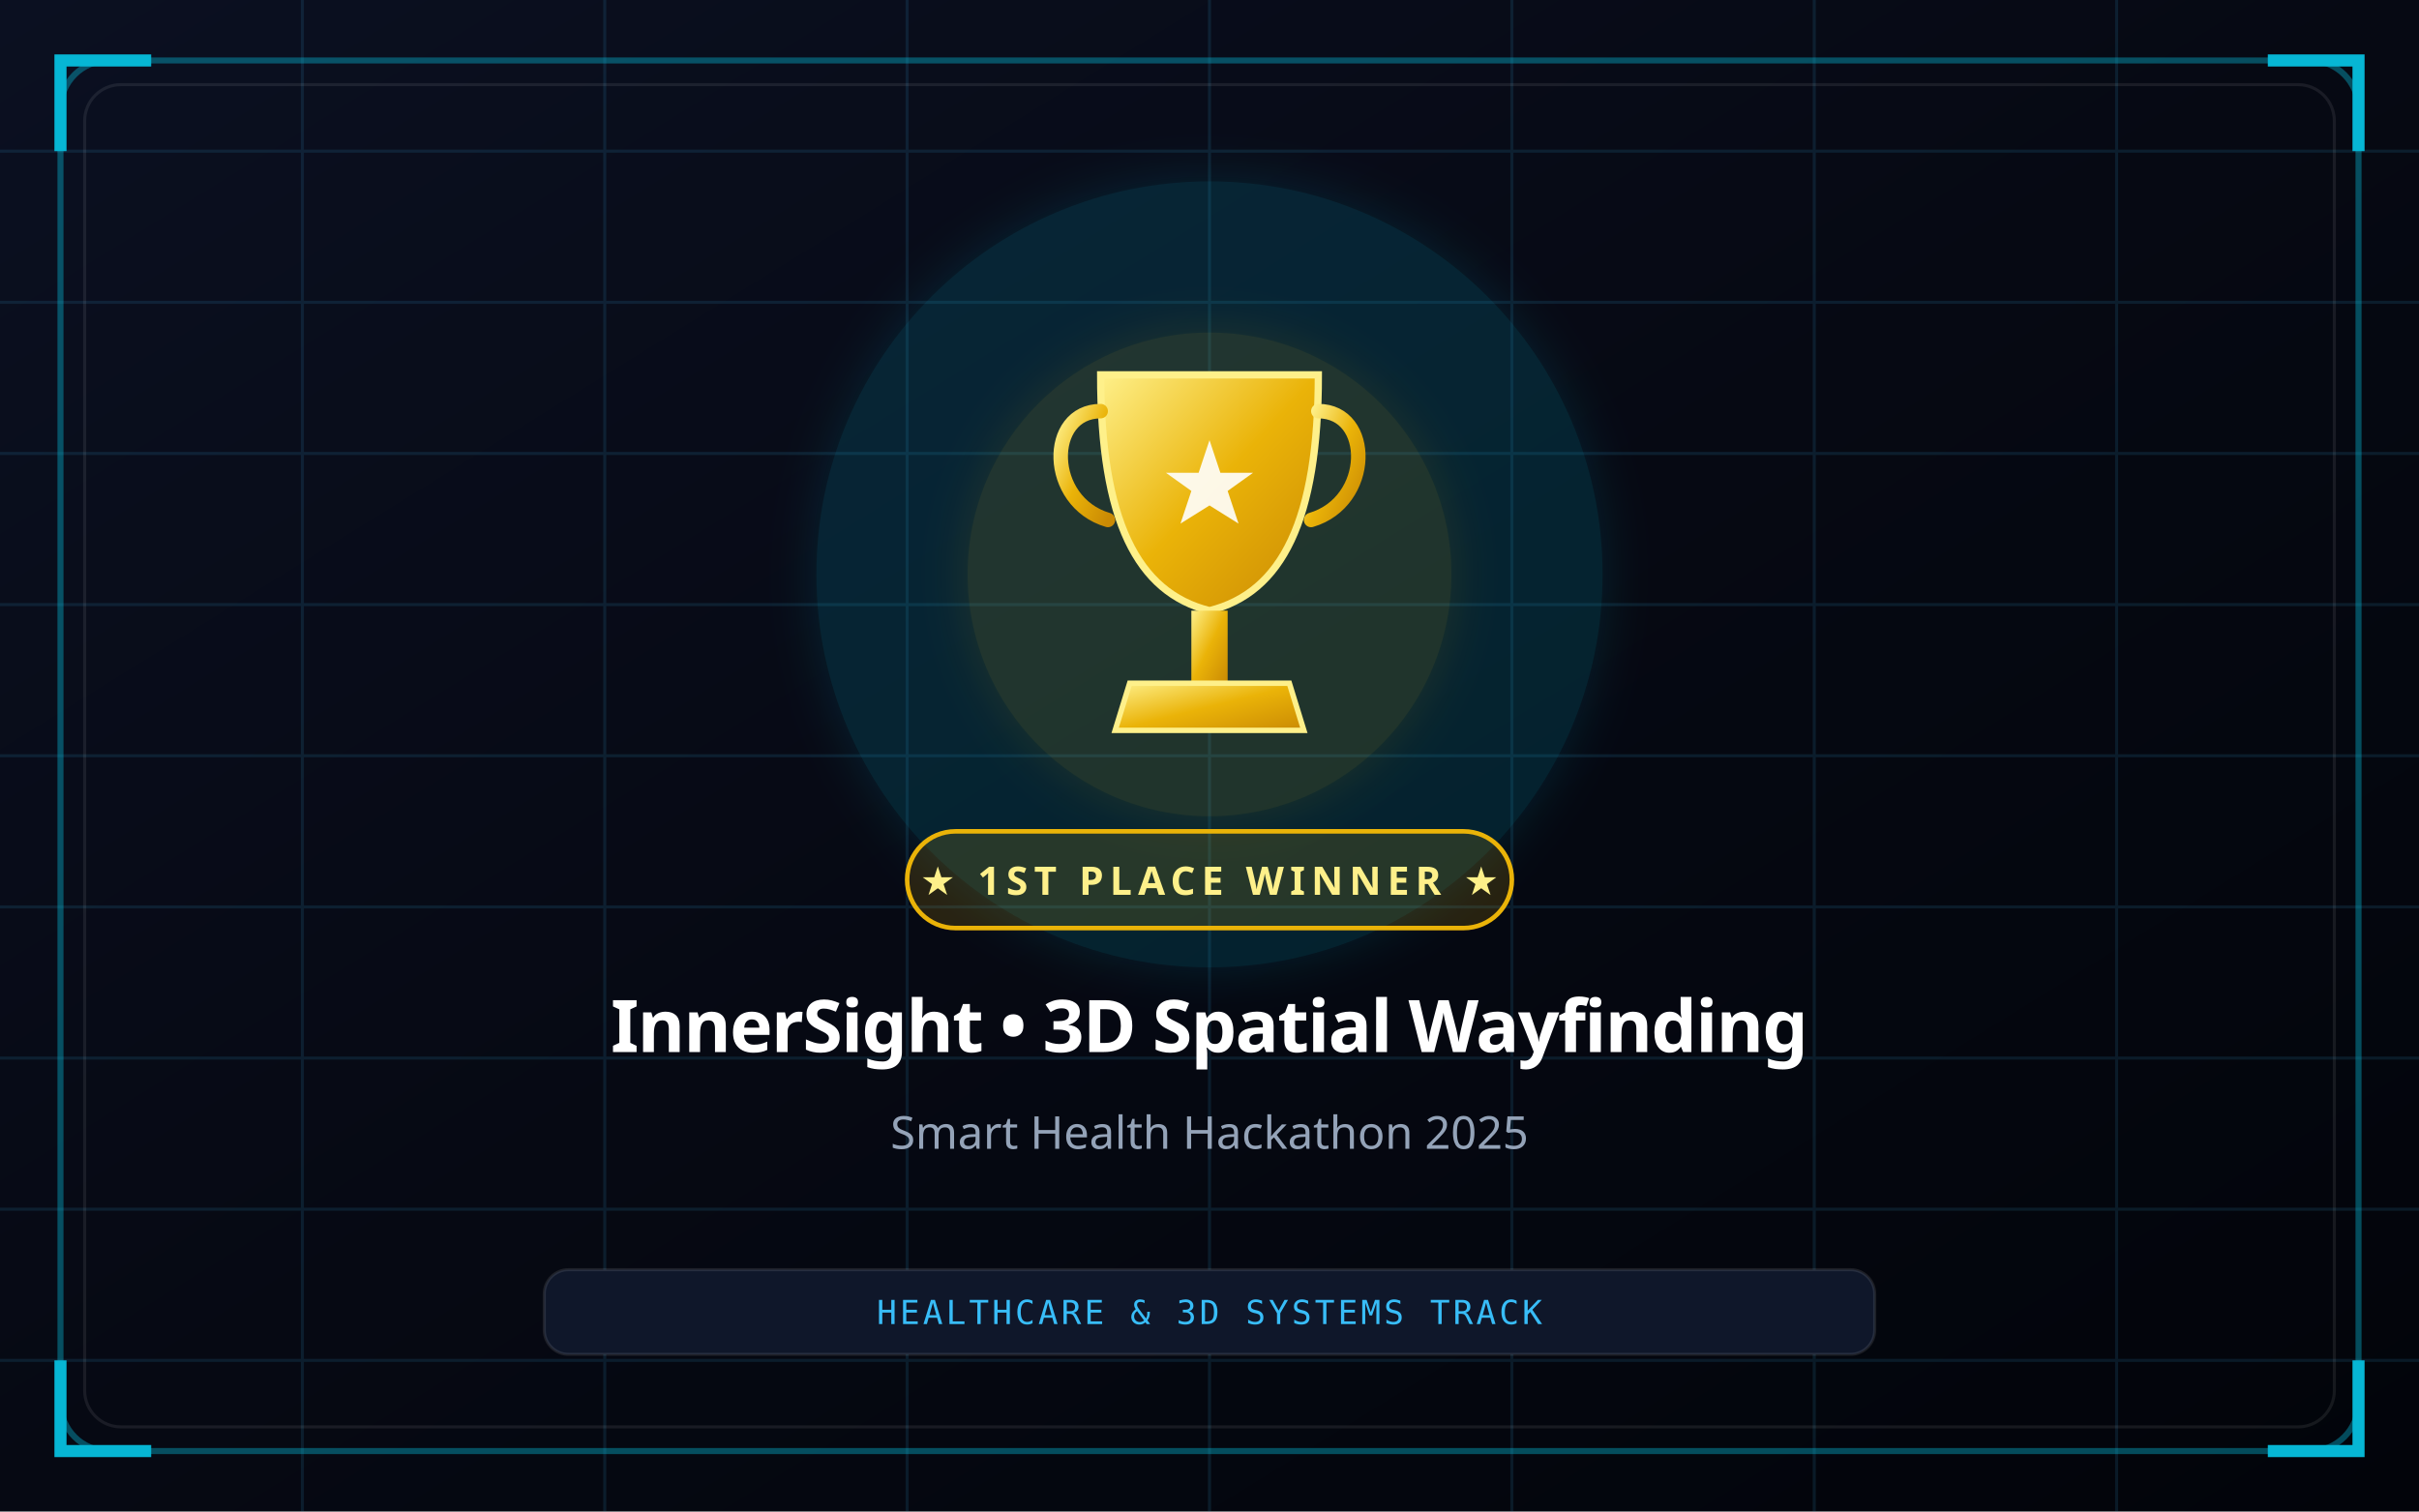
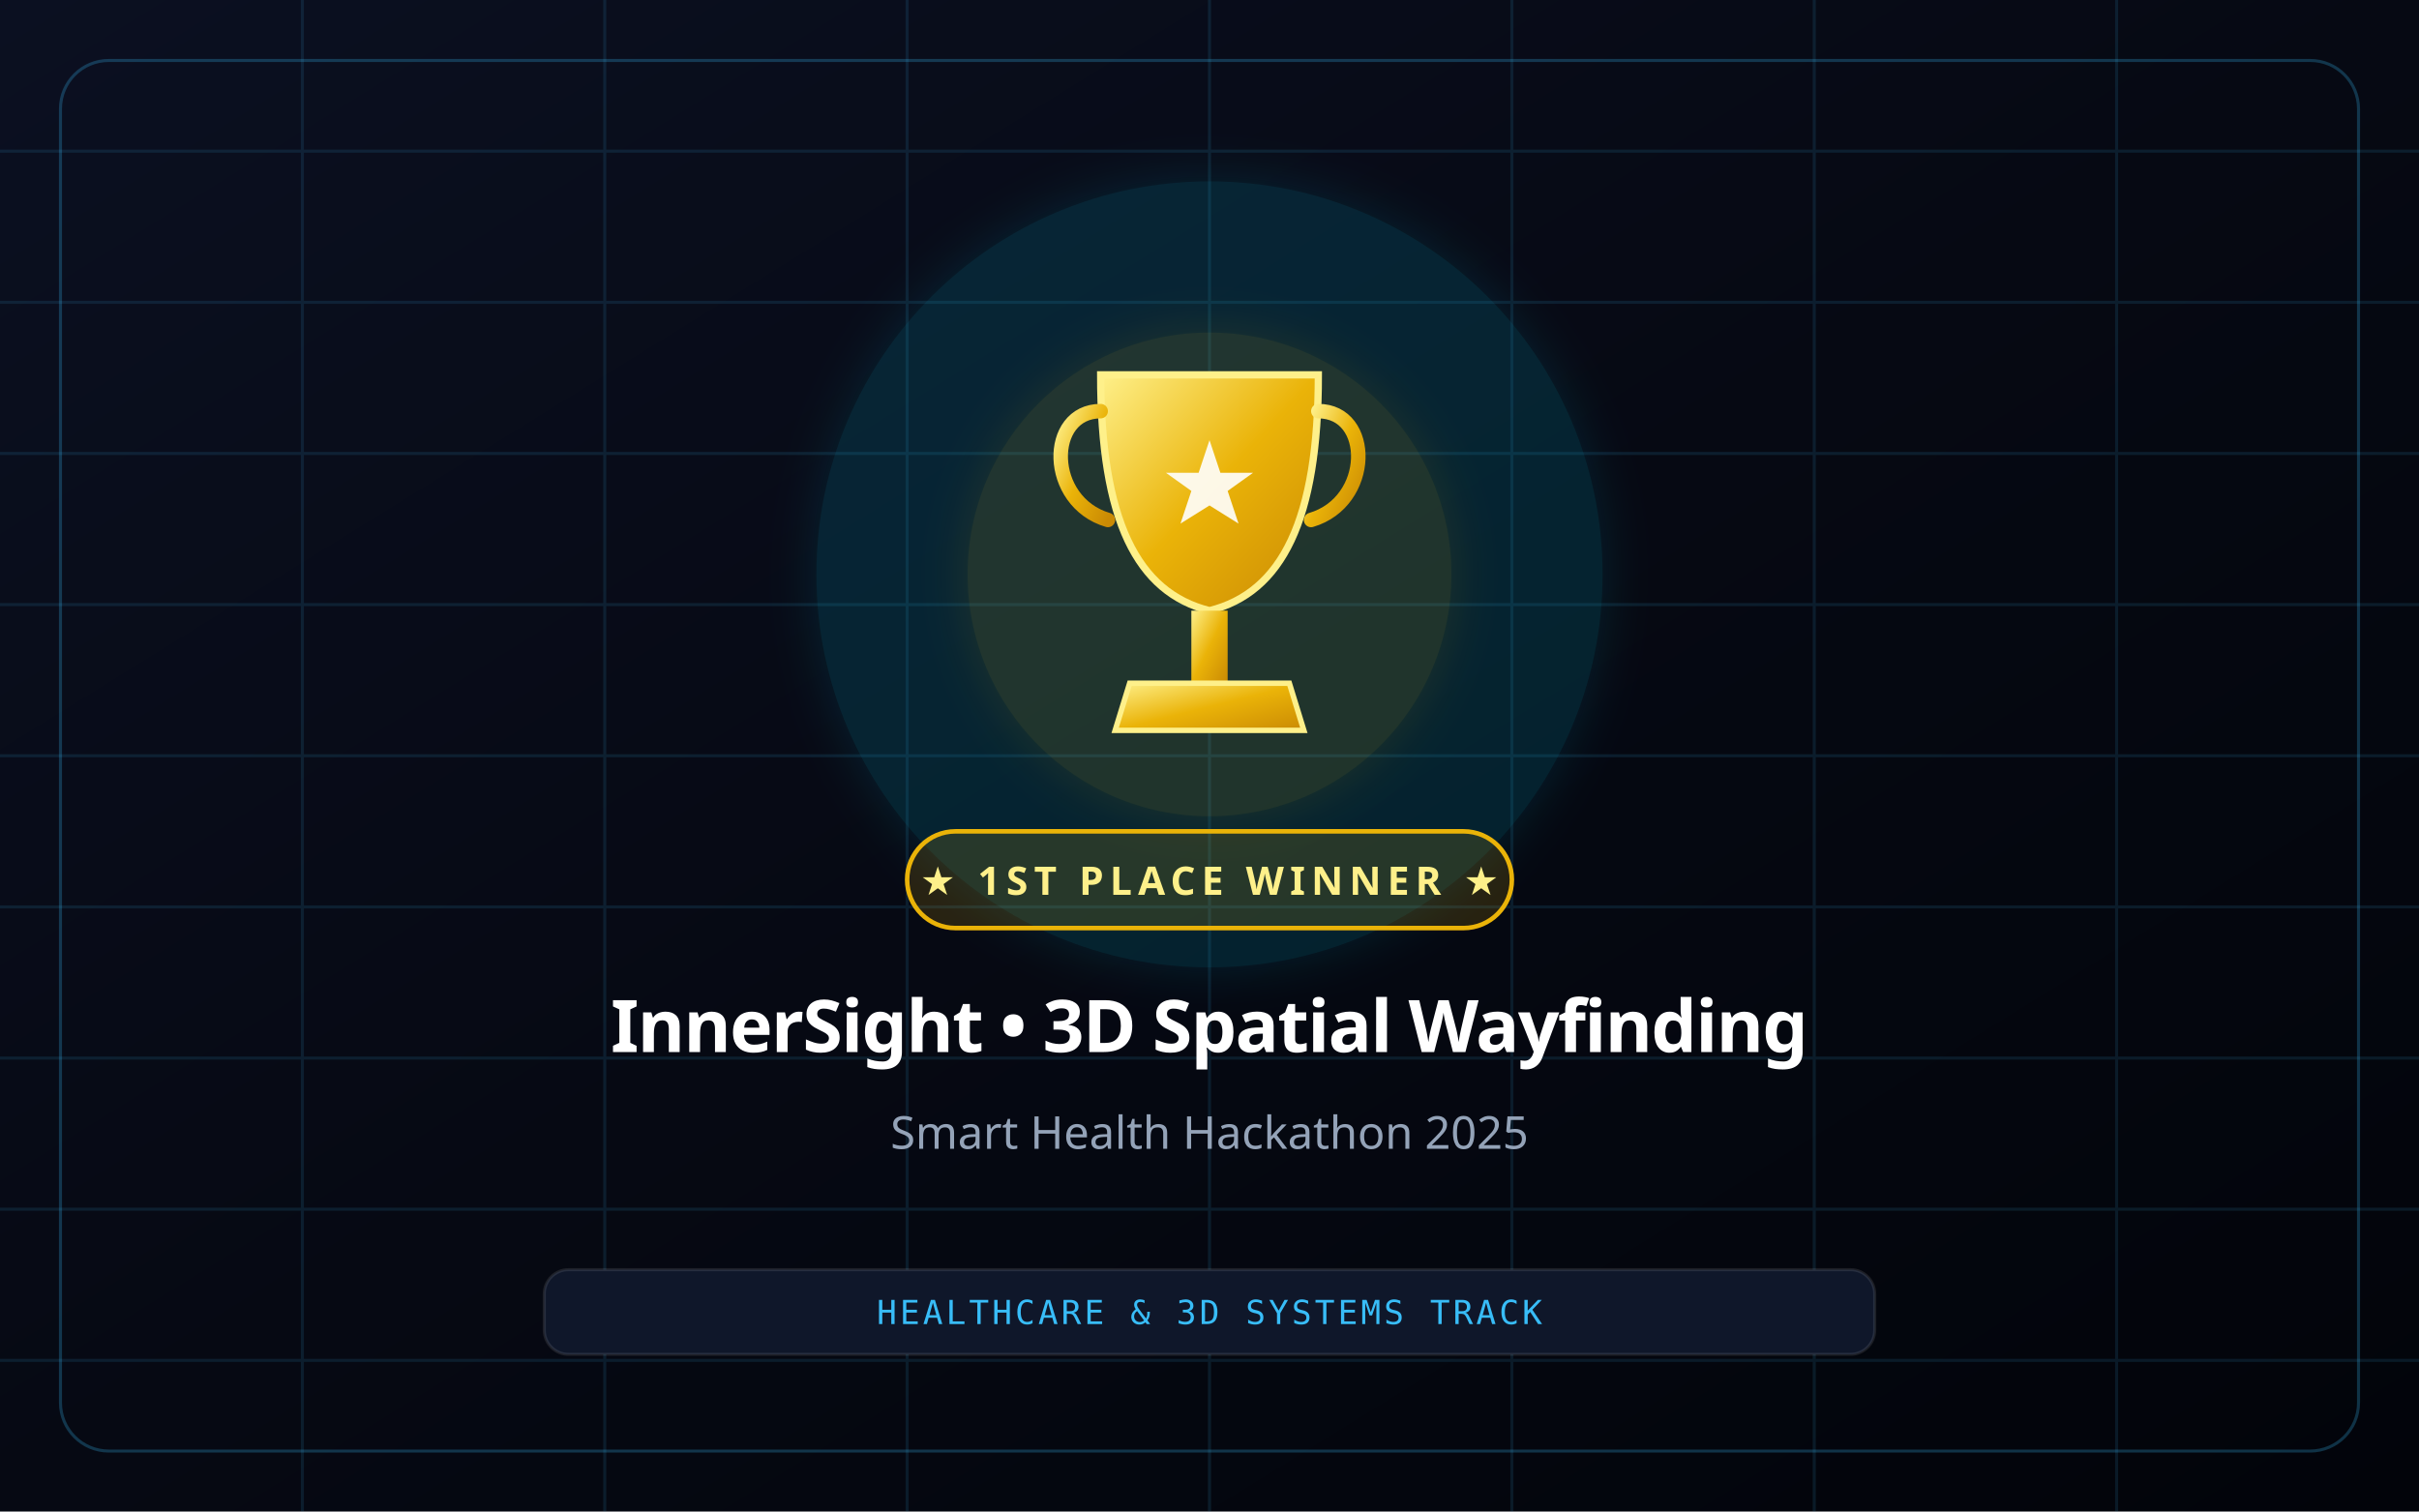
<svg xmlns="http://www.w3.org/2000/svg" viewBox="0 0 800 500" width="100%" height="100%">
  <defs>
    <linearGradient id="bg" x1="0%" y1="0%" x2="100%" y2="100%">
      <stop offset="0%" stop-color="#0b1021" />
      <stop offset="50%" stop-color="#060913" />
      <stop offset="100%" stop-color="#02040a" />
    </linearGradient>
    <linearGradient id="cyanGrad" x1="0%" y1="0%" x2="100%" y2="0%">
      <stop offset="0%" stop-color="#06b6d4" />
      <stop offset="100%" stop-color="#3b82f6" />
    </linearGradient>
    <linearGradient id="goldGrad" x1="0%" y1="0%" x2="100%" y2="100%">
      <stop offset="0%" stop-color="#fef08a" />
      <stop offset="50%" stop-color="#eab308" />
      <stop offset="100%" stop-color="#ca8a04" />
    </linearGradient>
    <filter id="glow" x="-20%" y="-20%" width="140%" height="140%">
      <feGaussianBlur stdDeviation="8" result="blur" />
      <feComposite in="SourceGraphic" in2="blur" operator="over" />
    </filter>
  </defs>
  <rect width="800" height="500" fill="url(#bg)" />
  <g opacity="0.12" stroke="#38bdf8" stroke-width="1">
    <line x1="0" y1="50" x2="800" y2="50" />
    <line x1="0" y1="100" x2="800" y2="100" />
    <line x1="0" y1="150" x2="800" y2="150" />
    <line x1="0" y1="200" x2="800" y2="200" />
    <line x1="0" y1="250" x2="800" y2="250" />
    <line x1="0" y1="300" x2="800" y2="300" />
    <line x1="0" y1="350" x2="800" y2="350" />
    <line x1="0" y1="400" x2="800" y2="400" />
    <line x1="0" y1="450" x2="800" y2="450" />
    <line x1="100" y1="0" x2="100" y2="500" />
    <line x1="200" y1="0" x2="200" y2="500" />
    <line x1="300" y1="0" x2="300" y2="500" />
    <line x1="400" y1="0" x2="400" y2="500" />
    <line x1="500" y1="0" x2="500" y2="500" />
    <line x1="600" y1="0" x2="600" y2="500" />
    <line x1="700" y1="0" x2="700" y2="500" />
  </g>
-   <rect x="20" y="20" width="760" height="460" rx="16" fill="none" stroke="#06b6d4" stroke-width="2" stroke-opacity="0.4" />
-   <rect x="28" y="28" width="744" height="444" rx="12" fill="none" stroke="#ffffff" stroke-width="1" stroke-opacity="0.08" />
-   <path d="M 20 50 L 20 20 L 50 20" stroke="#06b6d4" stroke-width="4" fill="none" />
-   <path d="M 750 20 L 780 20 L 780 50" stroke="#06b6d4" stroke-width="4" fill="none" />
-   <path d="M 780 450 L 780 480 L 750 480" stroke="#06b6d4" stroke-width="4" fill="none" />
-   <path d="M 50 480 L 20 480 L 20 450" stroke="#06b6d4" stroke-width="4" fill="none" />
+   <rect x="20" y="20" width="760" height="460" rx="16" fill="none" stroke="#38bdf8" stroke-width="1" stroke-opacity="0.25" />
  <circle cx="400" cy="190" r="130" fill="#06b6d4" opacity="0.15" filter="url(#glow)" />
  <circle cx="400" cy="190" r="80" fill="#eab308" opacity="0.12" filter="url(#glow)" />
  <g transform="translate(340, 100) scale(1.2)">
    <path d="M 20 20 L 80 20 C 80 60 70 80 50 85 C 30 80 20 60 20 20 Z" fill="url(#goldGrad)" stroke="#fef08a" stroke-width="2" />
    <path d="M 20 30 C 5 30 5 55 22 60" fill="none" stroke="url(#goldGrad)" stroke-width="4" stroke-linecap="round" />
    <path d="M 80 30 C 95 30 95 55 78 60" fill="none" stroke="url(#goldGrad)" stroke-width="4" stroke-linecap="round" />
    <path d="M 45 85 L 55 85 L 55 105 L 45 105 Z" fill="url(#goldGrad)" />
    <path d="M 28 105 L 72 105 L 76 118 L 24 118 Z" fill="url(#goldGrad)" stroke="#fef08a" stroke-width="1.5" />
    <polygon points="50,38 53,47 62,47 55,52 58,61 50,56 42,61 45,52 38,47 47,47" fill="#ffffff" opacity="0.9" />
  </g>
  <g transform="translate(300, 275)">
    <rect width="200" height="32" rx="16" fill="#eab308" fill-opacity="0.15" stroke="#eab308" stroke-width="1.5" />
    <text x="100" y="21" fill="#fef08a" font-family="system-ui, sans-serif" font-size="13" font-weight="700" text-anchor="middle" letter-spacing="2">★ 1ST PLACE WINNER ★</text>
  </g>
  <text x="400" y="348" fill="#ffffff" font-family="system-ui, sans-serif" font-size="24" font-weight="800" text-anchor="middle" letter-spacing="-0.5">InnerSight • 3D Spatial Wayfinding</text>
  <text x="400" y="380" fill="#94a3b8" font-family="system-ui, sans-serif" font-size="15" font-weight="500" text-anchor="middle">Smart Health Hackathon 2025</text>
  <g transform="translate(180, 420)">
    <rect width="440" height="28" rx="8" fill="#0f172a" stroke="#ffffff" stroke-opacity="0.1" />
    <text x="220" y="18" fill="#38bdf8" font-family="monospace" font-size="11" text-anchor="middle" letter-spacing="1">HEALTHCARE &amp; 3D SYSTEMS TRACK</text>
  </g>
</svg>
